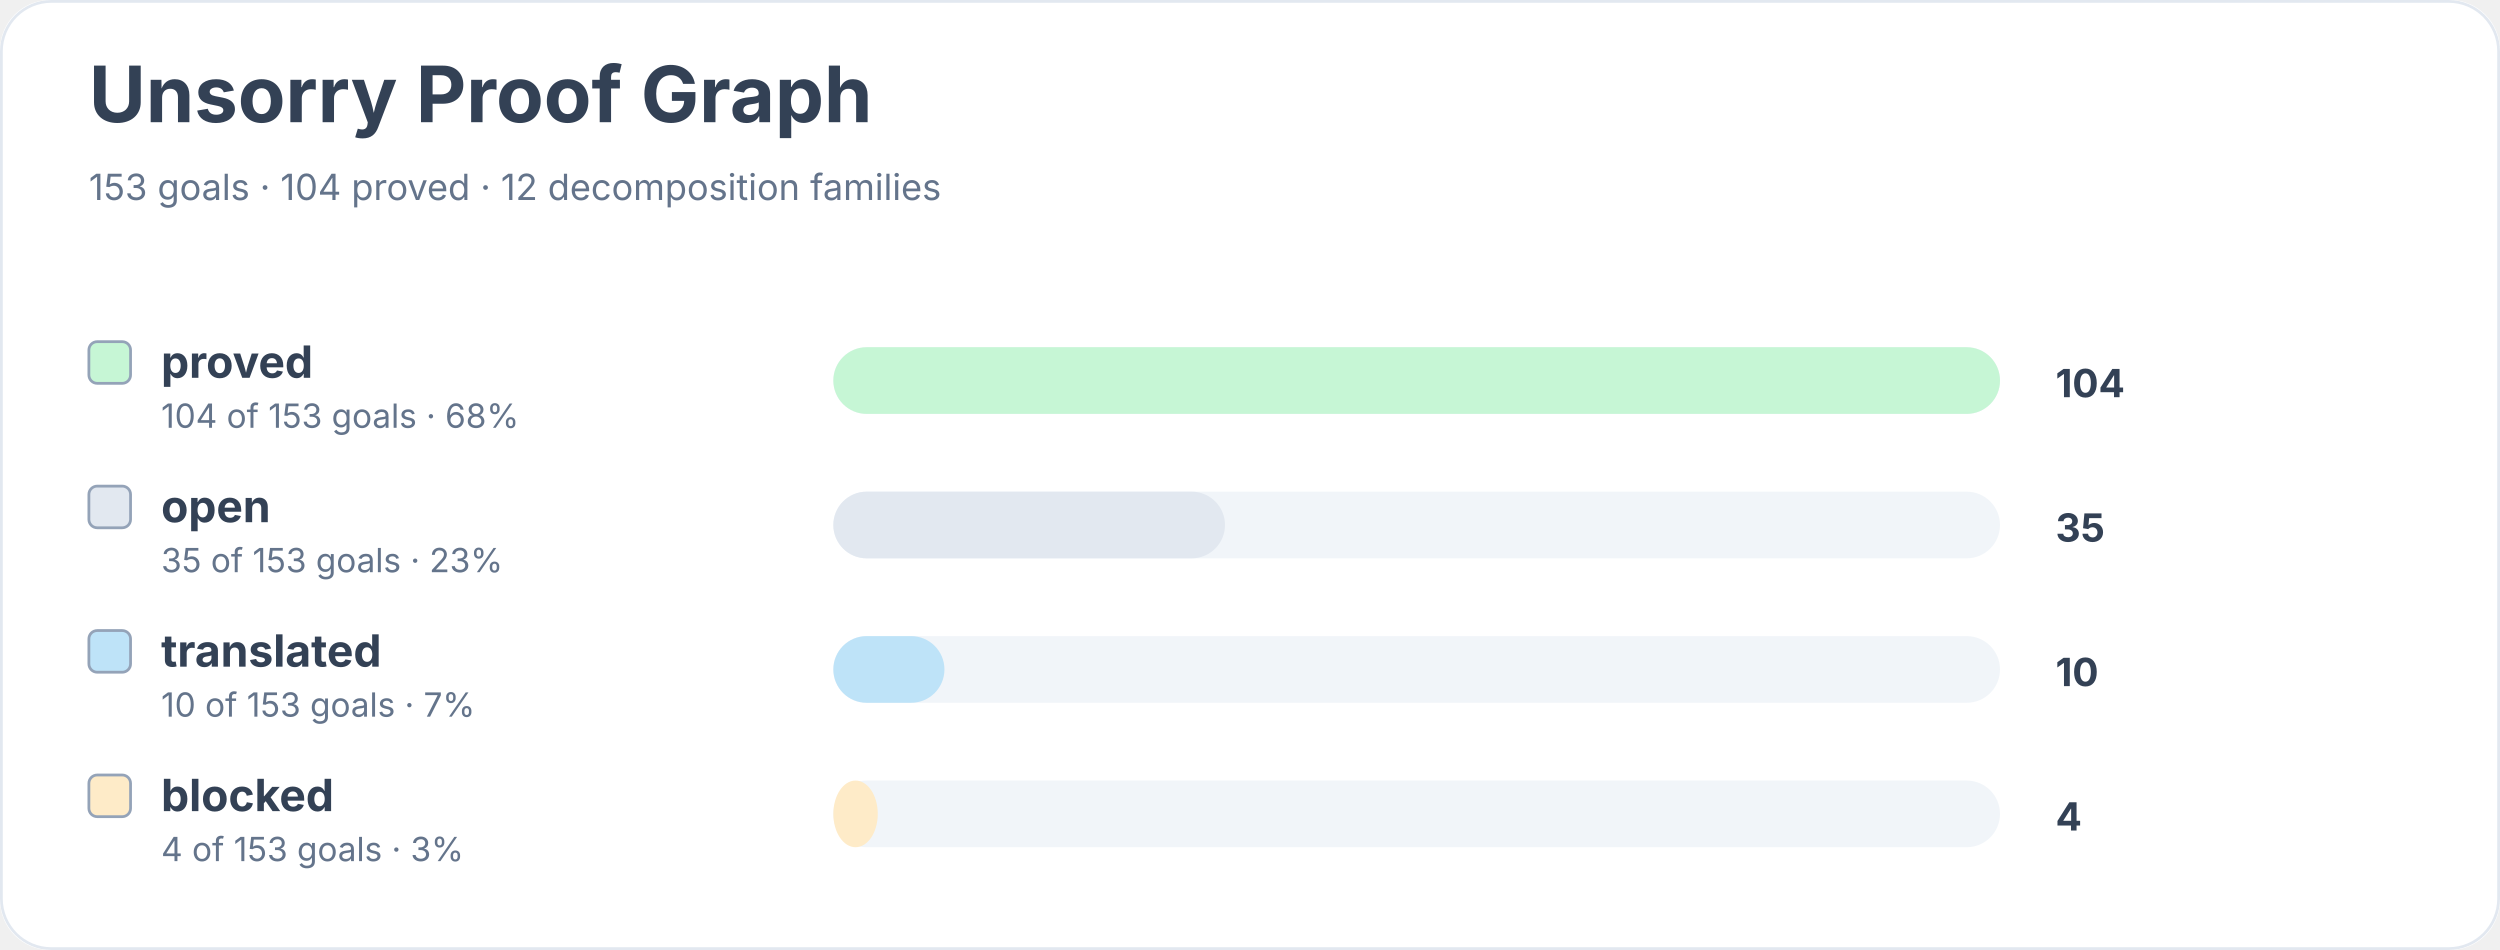
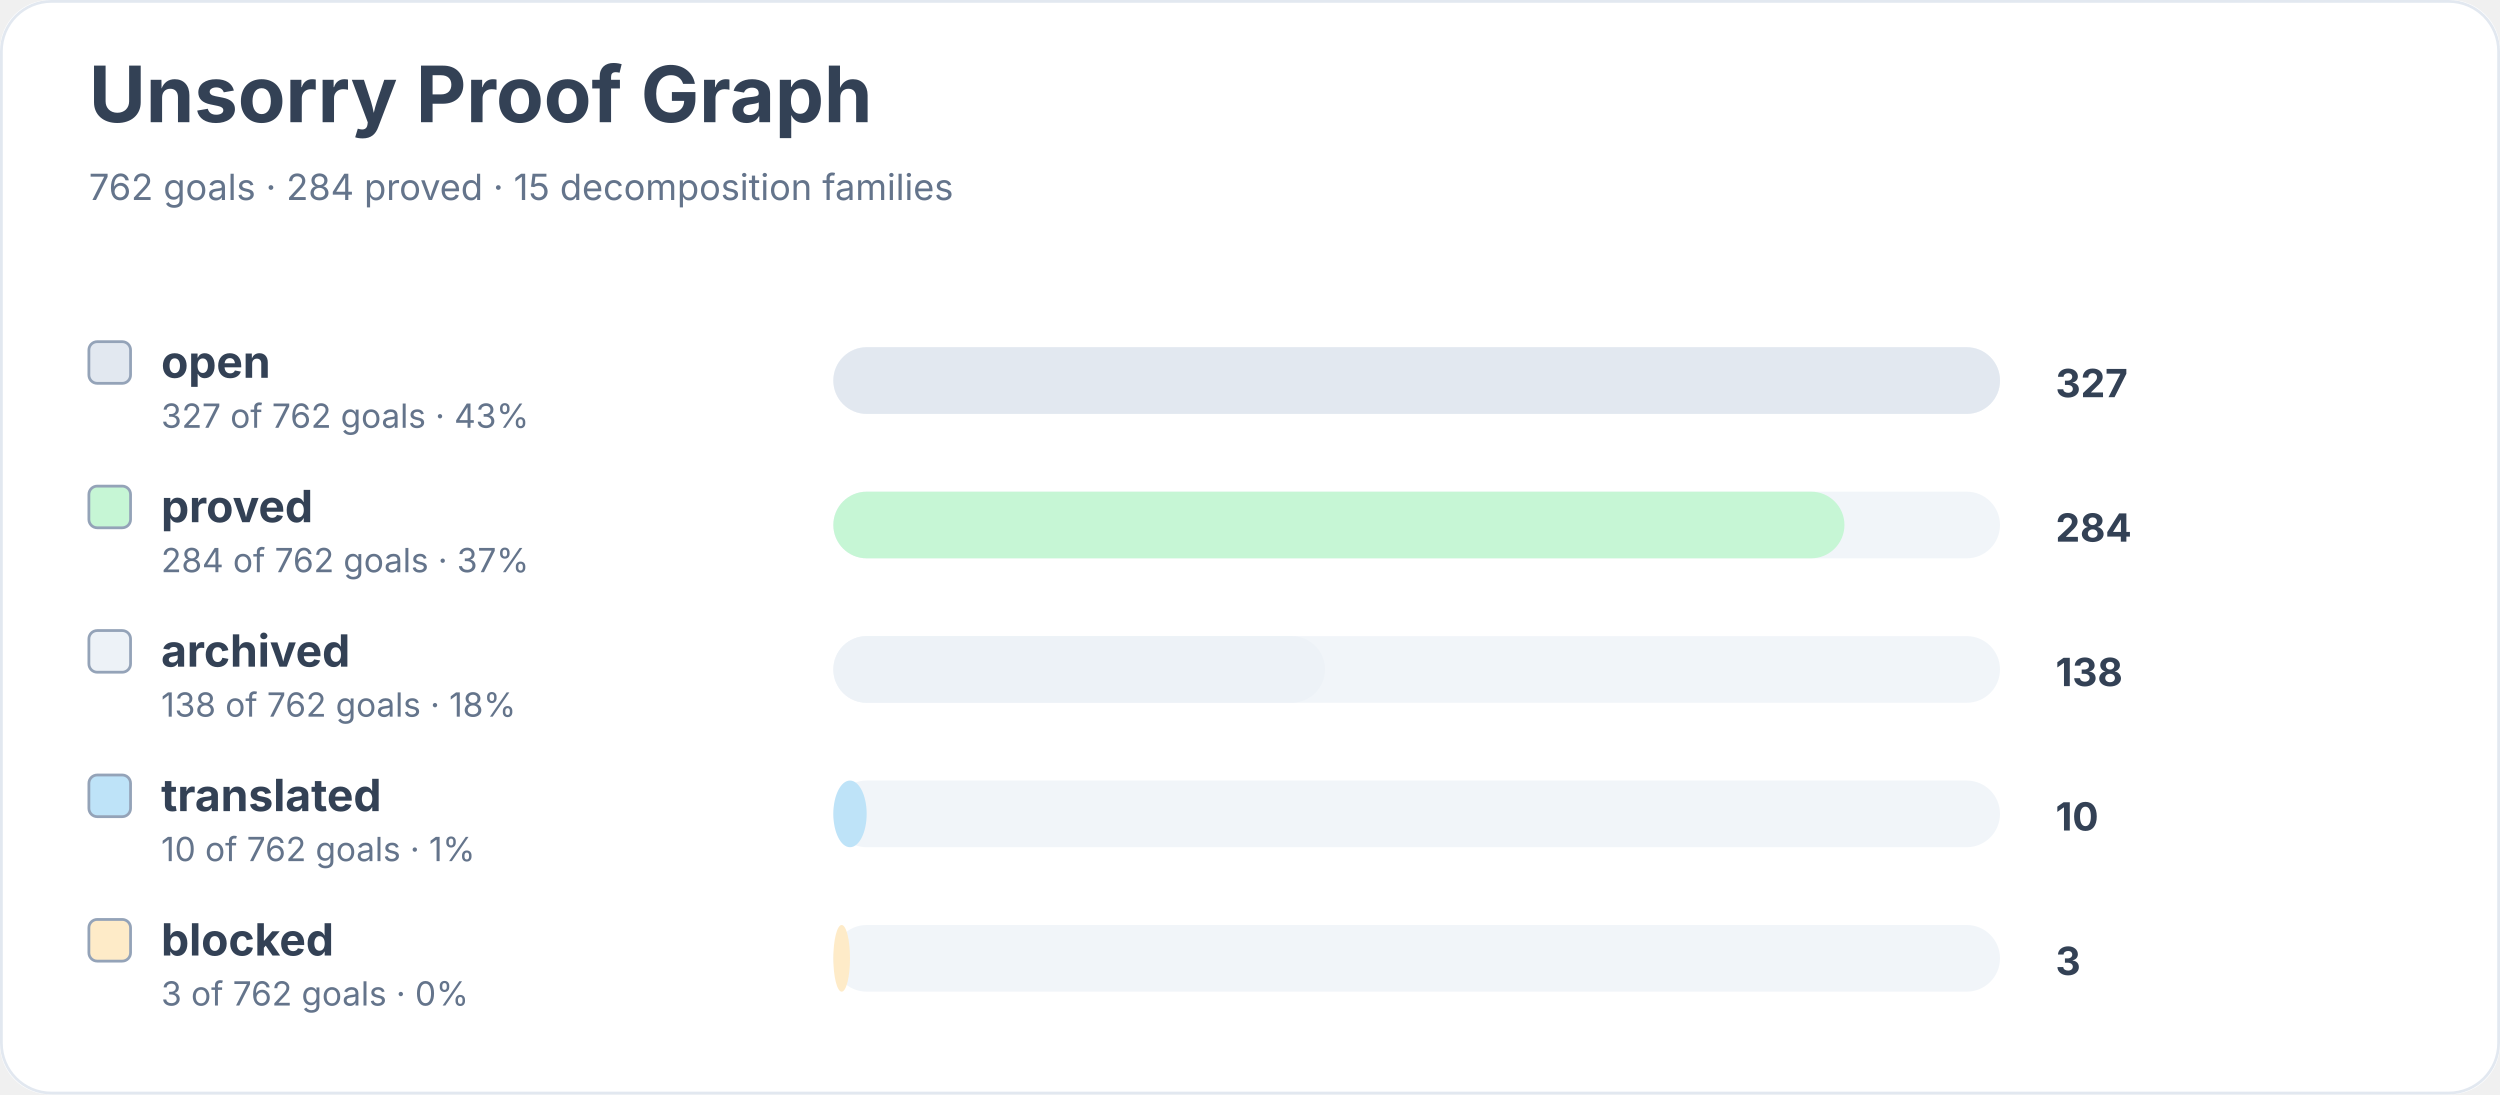
- <svg xmlns="http://www.w3.org/2000/svg" width="900" height="342" viewBox="0 0 900 342" role="img" aria-labelledby="title desc">
+ <svg xmlns="http://www.w3.org/2000/svg" width="900" height="394" viewBox="0 0 900 394" role="img" aria-labelledby="title desc">
  <rect width="900" height="100%" rx="18" fill="#ffffff" />
-   <rect x="0.5" y="0.5" width="899" height="341" rx="18" fill="none" stroke="#e2e8f0" />
+   <rect x="0.5" y="0.5" width="899" height="393" rx="18" fill="none" stroke="#e2e8f0" />
  <text x="32" y="44" font-family="Inter, system-ui, sans-serif" font-size="28" font-weight="700" fill="#334155">Unsorry Proof Graph</text>
-   <text x="32" y="72" font-family="Inter, system-ui, sans-serif" font-size="13" fill="#64748b">153 goals · 104 proved · 12 decomposition families</text>
-   <rect x="32" y="123" width="15" height="15" rx="3" fill="#c6f6d5" stroke="#94a3b8" />
-   <text x="58" y="136" font-family="Inter, system-ui, sans-serif" font-size="16" font-weight="650" fill="#334155">proved</text>
-   <text x="58" y="154" font-family="Inter, system-ui, sans-serif" font-size="12" fill="#64748b">104 of 153 goals · 68%</text>
+   <text x="32" y="72" font-family="Inter, system-ui, sans-serif" font-size="13" fill="#64748b">762 goals · 284 proved · 15 decomposition families</text>
+   <rect x="32" y="123" width="15" height="15" rx="3" fill="#e2e8f0" stroke="#94a3b8" />
+   <text x="58" y="136" font-family="Inter, system-ui, sans-serif" font-size="16" font-weight="650" fill="#334155">open</text>
+   <text x="58" y="154" font-family="Inter, system-ui, sans-serif" font-size="12" fill="#64748b">327 of 762 goals · 43%</text>
  <rect x="300" y="125" width="420" height="24" rx="12" fill="#f1f5f9" />
-   <rect x="300" y="125" width="420" height="24" rx="12" fill="#c6f6d5" />
-   <text x="740" y="143" font-family="Inter, system-ui, sans-serif" font-size="14" font-weight="700" fill="#334155">104</text>
-   <rect x="32" y="175" width="15" height="15" rx="3" fill="#e2e8f0" stroke="#94a3b8" />
-   <text x="58" y="188" font-family="Inter, system-ui, sans-serif" font-size="16" font-weight="650" fill="#334155">open</text>
-   <text x="58" y="206" font-family="Inter, system-ui, sans-serif" font-size="12" fill="#64748b">35 of 153 goals · 23%</text>
+   <rect x="300" y="125" width="420" height="24" rx="12" fill="#e2e8f0" />
+   <text x="740" y="143" font-family="Inter, system-ui, sans-serif" font-size="14" font-weight="700" fill="#334155">327</text>
+   <rect x="32" y="175" width="15" height="15" rx="3" fill="#c6f6d5" stroke="#94a3b8" />
+   <text x="58" y="188" font-family="Inter, system-ui, sans-serif" font-size="16" font-weight="650" fill="#334155">proved</text>
+   <text x="58" y="206" font-family="Inter, system-ui, sans-serif" font-size="12" fill="#64748b">284 of 762 goals · 37%</text>
  <rect x="300" y="177" width="420" height="24" rx="12" fill="#f1f5f9" />
-   <rect x="300" y="177" width="141" height="24" rx="12" fill="#e2e8f0" />
-   <text x="740" y="195" font-family="Inter, system-ui, sans-serif" font-size="14" font-weight="700" fill="#334155">35</text>
-   <rect x="32" y="227" width="15" height="15" rx="3" fill="#bee3f8" stroke="#94a3b8" />
-   <text x="58" y="240" font-family="Inter, system-ui, sans-serif" font-size="16" font-weight="650" fill="#334155">translated</text>
-   <text x="58" y="258" font-family="Inter, system-ui, sans-serif" font-size="12" fill="#64748b">10 of 153 goals · 7%</text>
+   <rect x="300" y="177" width="364" height="24" rx="12" fill="#c6f6d5" />
+   <text x="740" y="195" font-family="Inter, system-ui, sans-serif" font-size="14" font-weight="700" fill="#334155">284</text>
+   <rect x="32" y="227" width="15" height="15" rx="3" fill="#edf2f7" stroke="#94a3b8" />
+   <text x="58" y="240" font-family="Inter, system-ui, sans-serif" font-size="16" font-weight="650" fill="#334155">archived</text>
+   <text x="58" y="258" font-family="Inter, system-ui, sans-serif" font-size="12" fill="#64748b">138 of 762 goals · 18%</text>
  <rect x="300" y="229" width="420" height="24" rx="12" fill="#f1f5f9" />
-   <rect x="300" y="229" width="40" height="24" rx="12" fill="#bee3f8" />
-   <text x="740" y="247" font-family="Inter, system-ui, sans-serif" font-size="14" font-weight="700" fill="#334155">10</text>
-   <rect x="32" y="279" width="15" height="15" rx="3" fill="#feebc8" stroke="#94a3b8" />
-   <text x="58" y="292" font-family="Inter, system-ui, sans-serif" font-size="16" font-weight="650" fill="#334155">blocked</text>
-   <text x="58" y="310" font-family="Inter, system-ui, sans-serif" font-size="12" fill="#64748b">4 of 153 goals · 3%</text>
+   <rect x="300" y="229" width="177" height="24" rx="12" fill="#edf2f7" />
+   <text x="740" y="247" font-family="Inter, system-ui, sans-serif" font-size="14" font-weight="700" fill="#334155">138</text>
+   <rect x="32" y="279" width="15" height="15" rx="3" fill="#bee3f8" stroke="#94a3b8" />
+   <text x="58" y="292" font-family="Inter, system-ui, sans-serif" font-size="16" font-weight="650" fill="#334155">translated</text>
+   <text x="58" y="310" font-family="Inter, system-ui, sans-serif" font-size="12" fill="#64748b">10 of 762 goals · 1%</text>
  <rect x="300" y="281" width="420" height="24" rx="12" fill="#f1f5f9" />
-   <rect x="300" y="281" width="16" height="24" rx="12" fill="#feebc8" />
-   <text x="740" y="299" font-family="Inter, system-ui, sans-serif" font-size="14" font-weight="700" fill="#334155">4</text>
+   <rect x="300" y="281" width="12" height="24" rx="12" fill="#bee3f8" />
+   <text x="740" y="299" font-family="Inter, system-ui, sans-serif" font-size="14" font-weight="700" fill="#334155">10</text>
+   <rect x="32" y="331" width="15" height="15" rx="3" fill="#feebc8" stroke="#94a3b8" />
+   <text x="58" y="344" font-family="Inter, system-ui, sans-serif" font-size="16" font-weight="650" fill="#334155">blocked</text>
+   <text x="58" y="362" font-family="Inter, system-ui, sans-serif" font-size="12" fill="#64748b">3 of 762 goals · 0%</text>
+   <rect x="300" y="333" width="420" height="24" rx="12" fill="#f1f5f9" />
+   <rect x="300" y="333" width="6" height="24" rx="12" fill="#feebc8" />
+   <text x="740" y="351" font-family="Inter, system-ui, sans-serif" font-size="14" font-weight="700" fill="#334155">3</text>
</svg>
